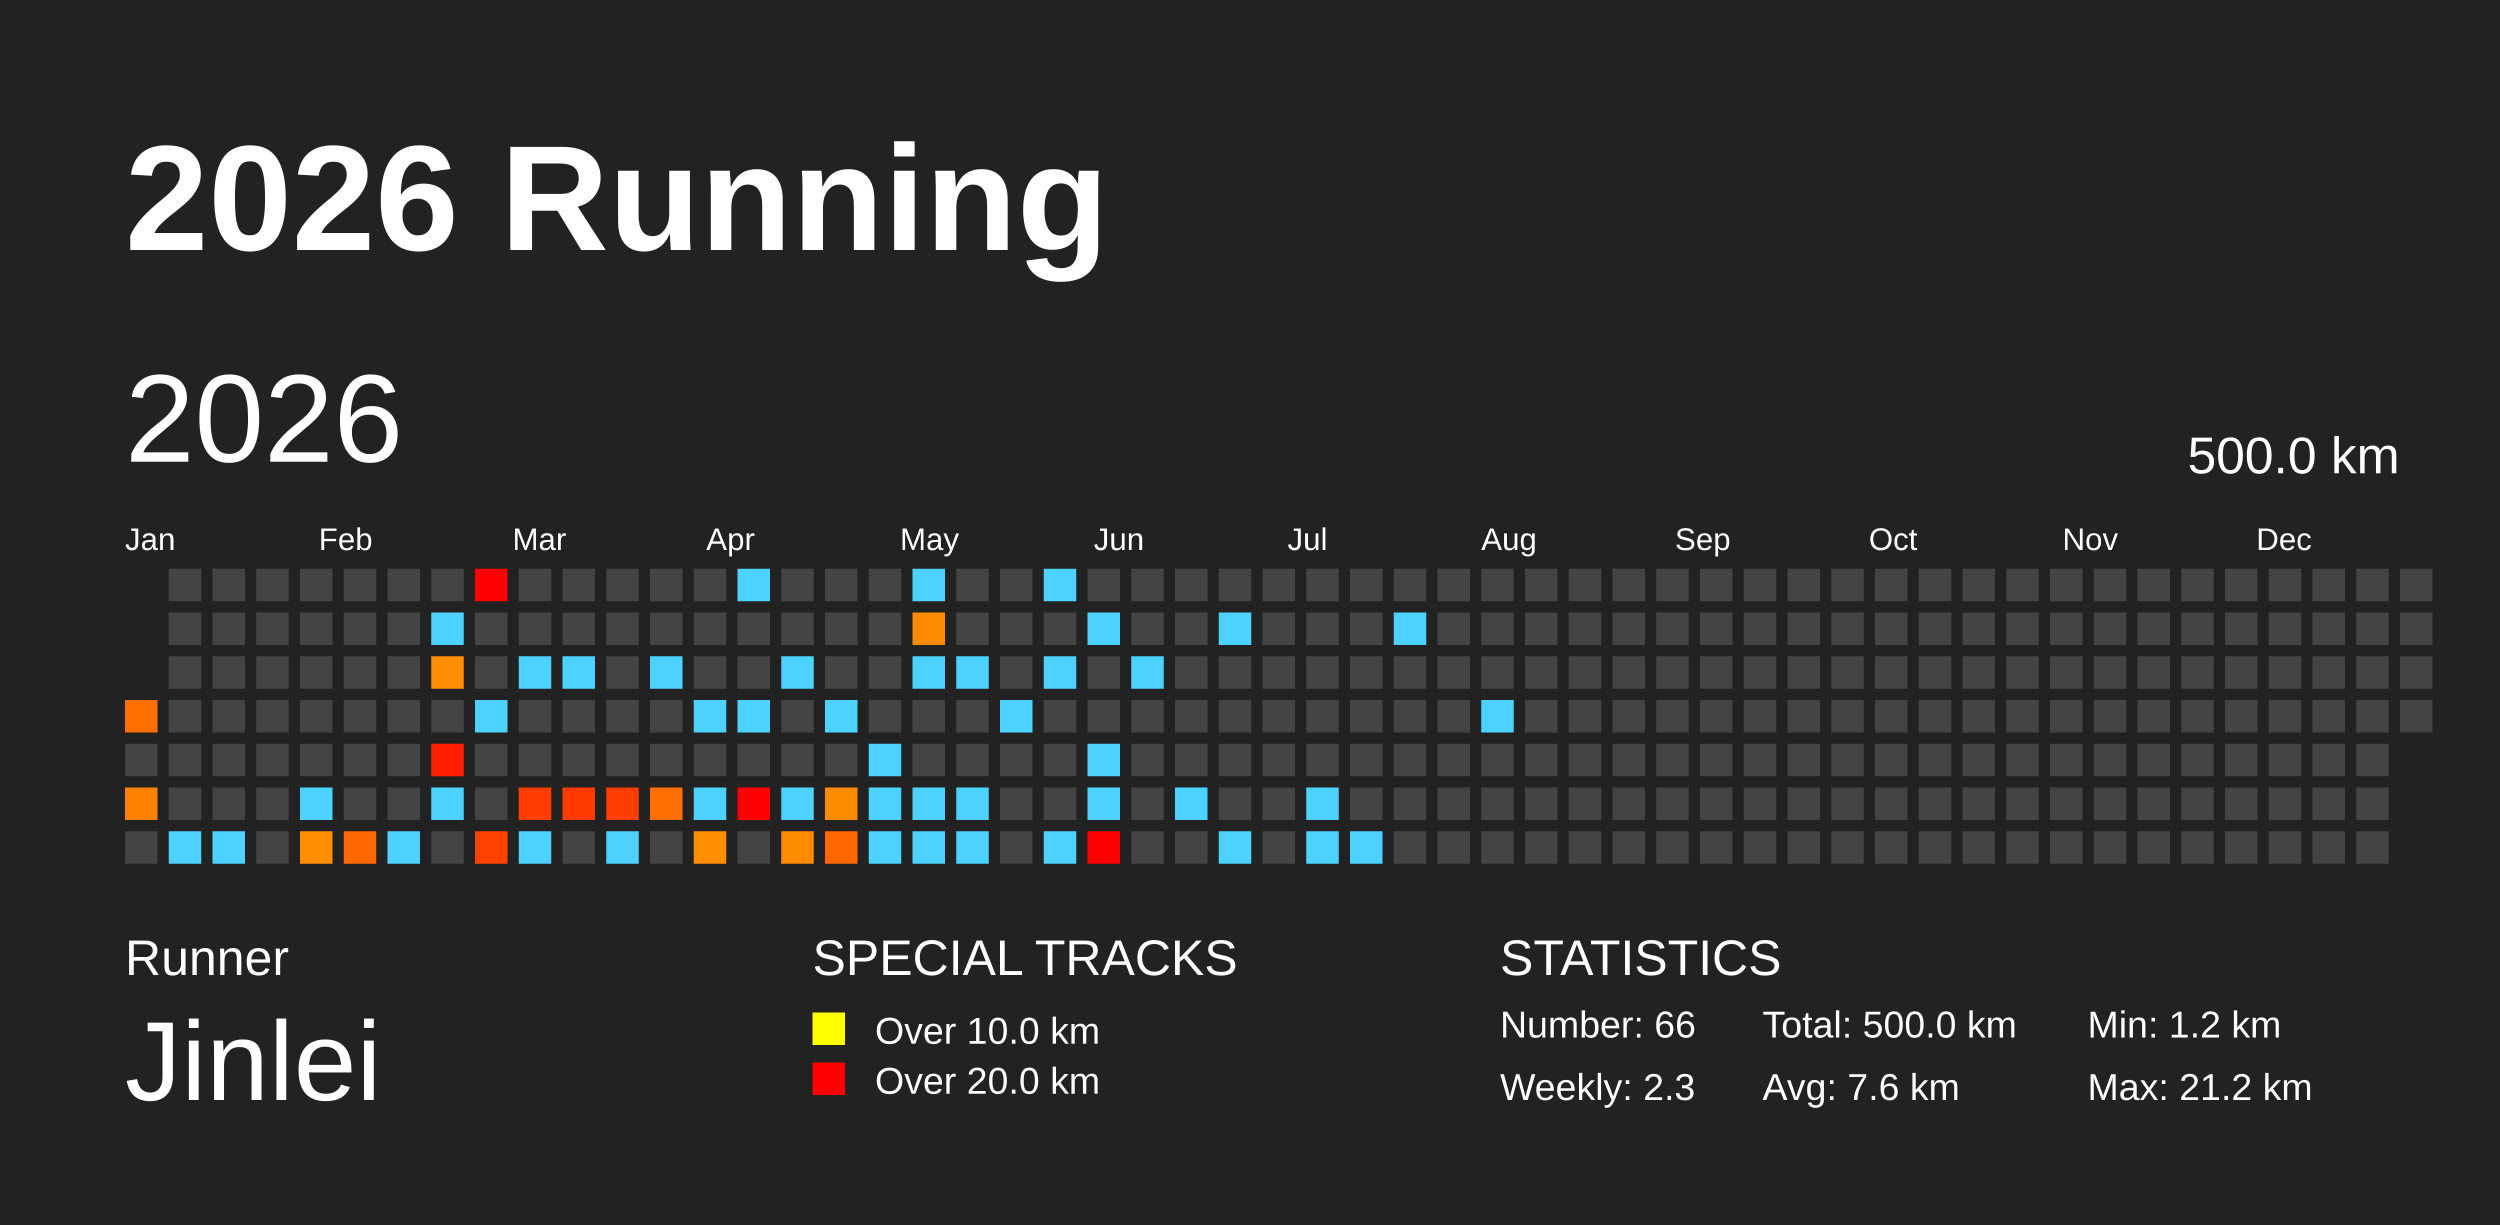
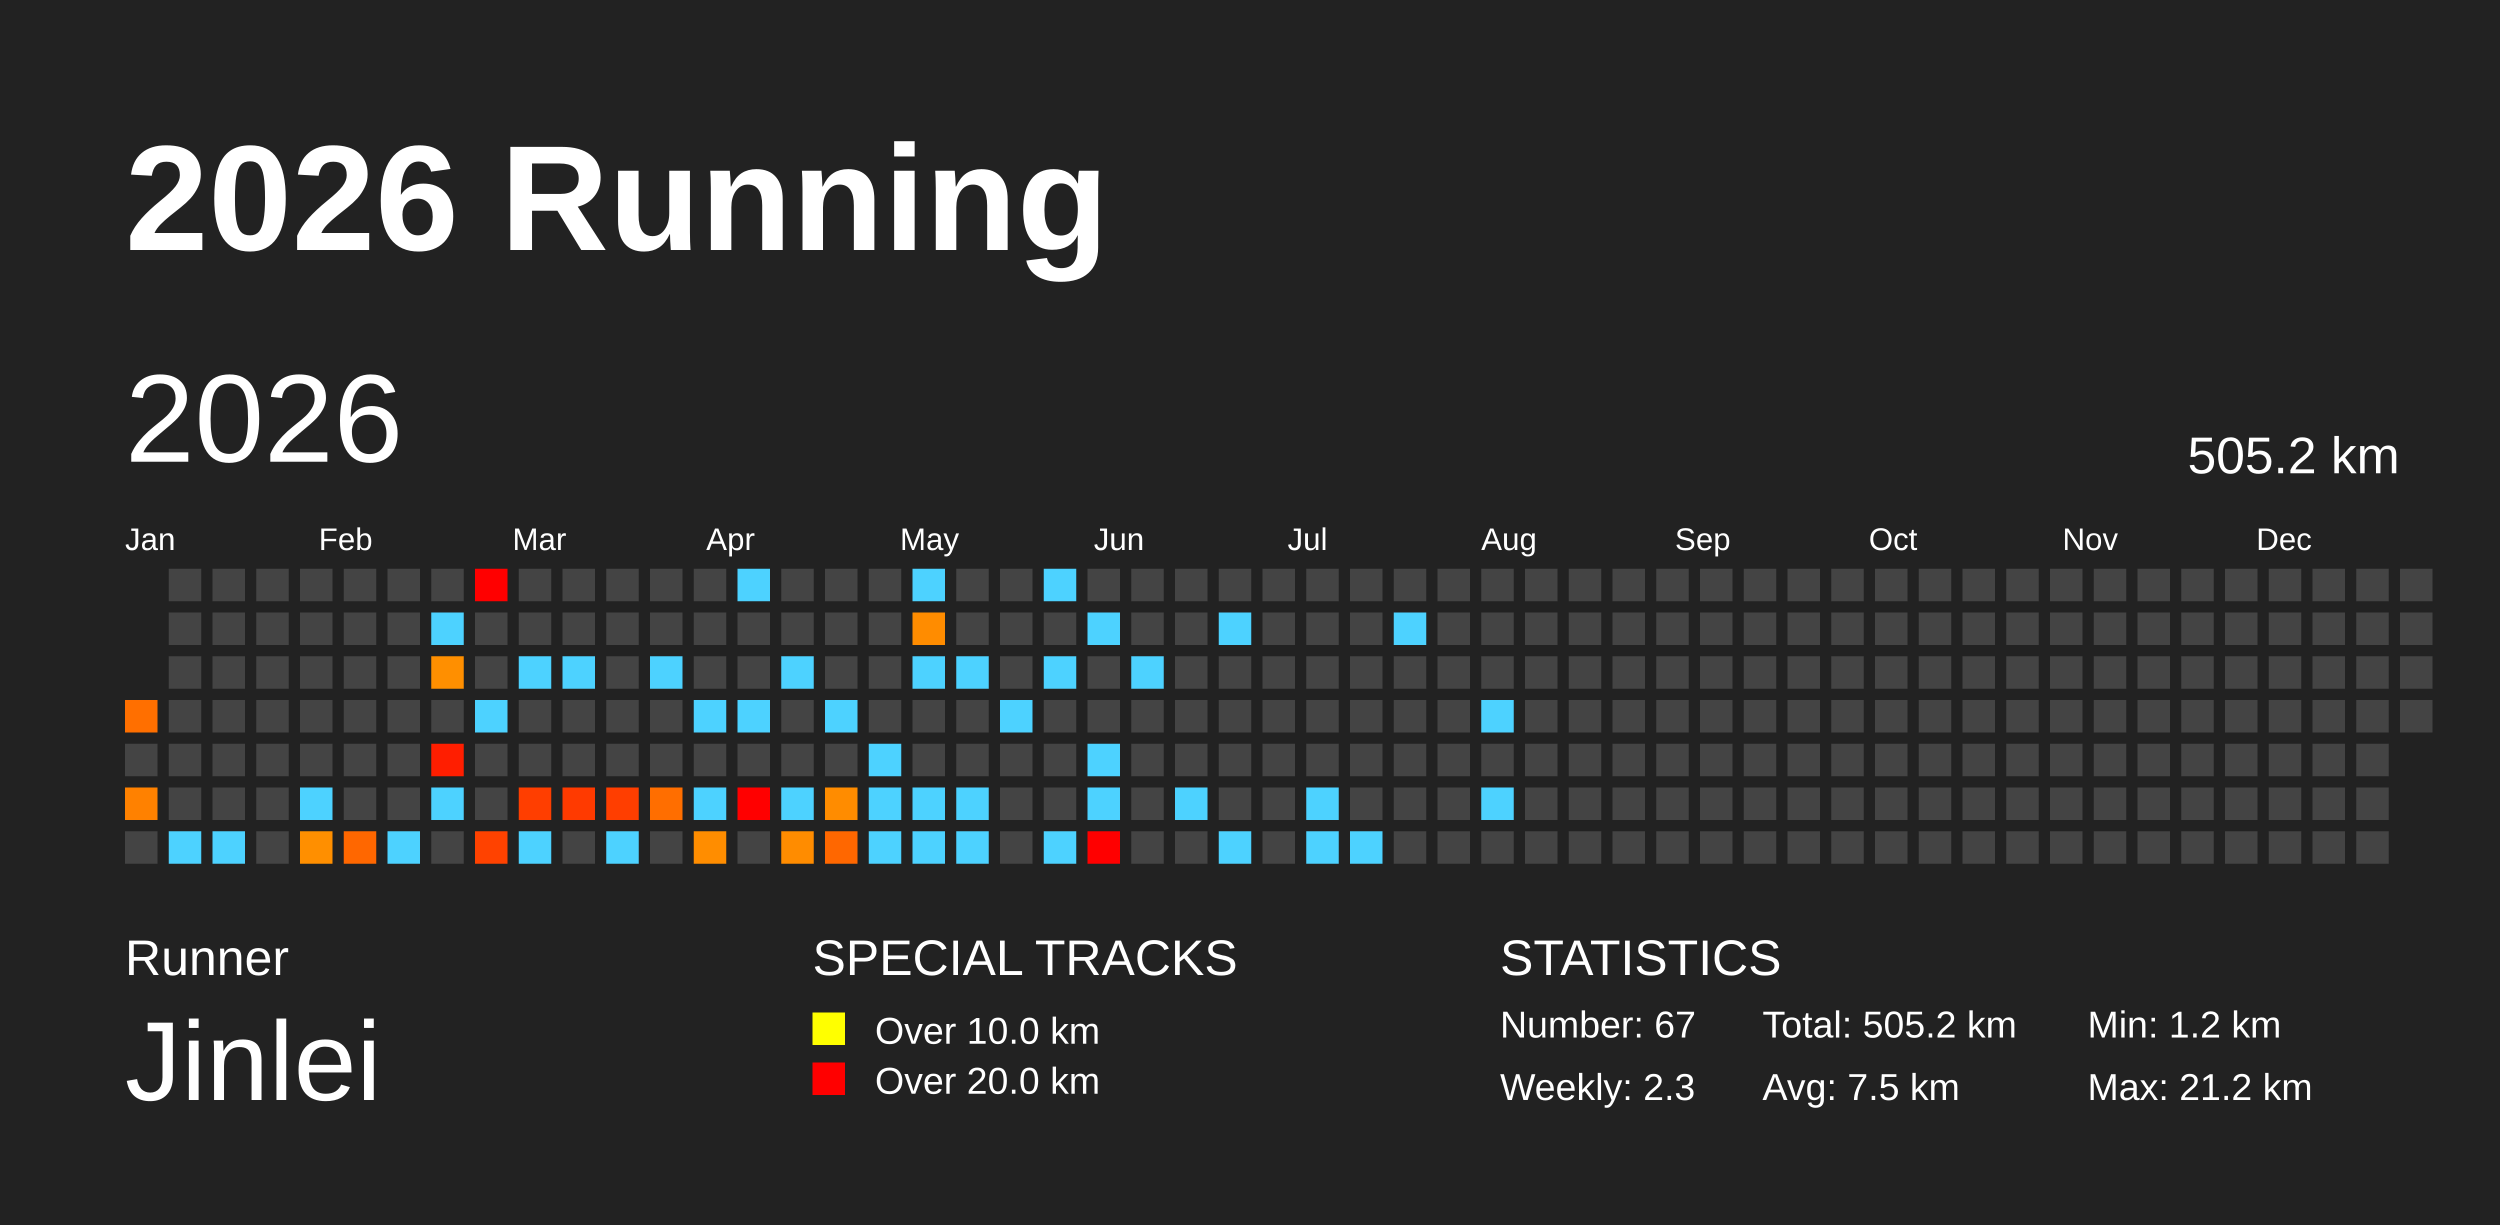
<svg xmlns="http://www.w3.org/2000/svg" baseProfile="full" height="98mm" version="1.1" viewBox="0,0,200,98" width="200mm">
  <defs>
    <pattern height="2" id="indoor-stripe" patternUnits="userSpaceOnUse" width="2">
      <line stroke="white" stroke-opacity="0.45" stroke-width="0.5" x1="0" x2="2" y1="2" y2="0" />
    </pattern>
  </defs>
  <rect fill="#222222" height="98" width="200" x="0" y="0" />
  <text fill="#FFFFFF" style="font-size:12px; font-family:Arial; font-weight:bold;" x="10" y="20">2026 Running</text>
  <text fill="#FFFFFF" style="font-size:4px; font-family:Arial" x="10" y="78">Runner</text>
  <text fill="#FFFFFF" style="font-size:9px; font-family:Arial" x="10" y="88">Jinlei</text>
  <text fill="#FFFFFF" style="font-size:4px; font-family:Arial" x="65" y="78">SPECIAL TRACKS</text>
  <rect fill="yellow" height="2.6" width="2.6" x="65" y="81" />
  <text fill="#FFFFFF" style="font-size:3px; font-family:Arial" x="70" y="83.5">Over 10.0 km</text>
  <rect fill="red" height="2.6" width="2.6" x="65" y="85" />
  <text fill="#FFFFFF" style="font-size:3px; font-family:Arial" x="70" y="87.5">Over 20.0 km</text>
  <text fill="#FFFFFF" style="font-size:4px; font-family:Arial" x="120" y="78">STATISTICS</text>
-   <text fill="#FFFFFF" style="font-size:3px; font-family:Arial" x="120" y="83">Number: 66</text>
+   <text fill="#FFFFFF" style="font-size:3px; font-family:Arial" x="120" y="83">Number: 67</text>
  <text fill="#FFFFFF" style="font-size:3px; font-family:Arial" x="120" y="88">Weekly: 2.3</text>
-   <text fill="#FFFFFF" style="font-size:3px; font-family:Arial" x="141" y="83">Total: 500.0 km</text>
-   <text fill="#FFFFFF" style="font-size:3px; font-family:Arial" x="141" y="88">Avg: 7.6 km</text>
+   <text fill="#FFFFFF" style="font-size:3px; font-family:Arial" x="141" y="83">Total: 505.2 km</text>
+   <text fill="#FFFFFF" style="font-size:3px; font-family:Arial" x="141" y="88">Avg: 7.5 km</text>
  <text fill="#FFFFFF" style="font-size:3px; font-family:Arial" x="167" y="83">Min: 1.2 km</text>
  <text fill="#FFFFFF" style="font-size:3px; font-family:Arial" x="167" y="88">Max: 21.2 km</text>
  <text dominant-baseline="hanging" fill="#FFFFFF" style="font-size:10.0px; font-family:Arial;" x="10" y="30">2026</text>
-   <text dominant-baseline="hanging" fill="#FFFFFF" style="font-size:4.125px; font-family:Arial;" x="175" y="35">500.0 km</text>
+   <text dominant-baseline="hanging" fill="#FFFFFF" style="font-size:4.125px; font-family:Arial;" x="175" y="35">505.2 km</text>
  <text fill="#FFFFFF" style="font-size:2.5px; font-family:Arial" x="10.0" y="44">Jan</text>
  <text fill="#FFFFFF" style="font-size:2.5px; font-family:Arial" x="25.5" y="44">Feb</text>
  <text fill="#FFFFFF" style="font-size:2.5px; font-family:Arial" x="41.0" y="44">Mar</text>
  <text fill="#FFFFFF" style="font-size:2.5px; font-family:Arial" x="56.5" y="44">Apr</text>
  <text fill="#FFFFFF" style="font-size:2.5px; font-family:Arial" x="72.0" y="44">May</text>
  <text fill="#FFFFFF" style="font-size:2.5px; font-family:Arial" x="87.5" y="44">Jun</text>
  <text fill="#FFFFFF" style="font-size:2.5px; font-family:Arial" x="103.0" y="44">Jul</text>
  <text fill="#FFFFFF" style="font-size:2.5px; font-family:Arial" x="118.5" y="44">Aug</text>
  <text fill="#FFFFFF" style="font-size:2.5px; font-family:Arial" x="134.0" y="44">Sep</text>
  <text fill="#FFFFFF" style="font-size:2.5px; font-family:Arial" x="149.5" y="44">Oct</text>
  <text fill="#FFFFFF" style="font-size:2.5px; font-family:Arial" x="165.0" y="44">Nov</text>
  <text fill="#FFFFFF" style="font-size:2.5px; font-family:Arial" x="180.5" y="44">Dec</text>
  <rect fill="#ff6f00" height="2.6" width="2.6" x="10.0" y="56.0" />
  <rect fill="#444444" height="2.6" width="2.6" x="10.0" y="59.5" />
  <rect fill="#ff8100" height="2.6" width="2.6" x="10.0" y="63.0" />
  <rect fill="#444444" height="2.6" width="2.6" x="10.0" y="66.5" />
  <rect fill="#444444" height="2.6" width="2.6" x="13.5" y="45.5" />
  <rect fill="#444444" height="2.6" width="2.6" x="13.5" y="49.0" />
  <rect fill="#444444" height="2.6" width="2.6" x="13.5" y="52.5" />
  <rect fill="#444444" height="2.6" width="2.6" x="13.5" y="56.0" />
  <rect fill="#444444" height="2.6" width="2.6" x="13.5" y="59.5" />
  <rect fill="#444444" height="2.6" width="2.6" x="13.5" y="63.0" />
  <rect fill="#4dd2ff" height="2.6" width="2.6" x="13.5" y="66.5" />
  <rect fill="#444444" height="2.6" width="2.6" x="17.0" y="45.5" />
  <rect fill="#444444" height="2.6" width="2.6" x="17.0" y="49.0" />
  <rect fill="#444444" height="2.6" width="2.6" x="17.0" y="52.5" />
  <rect fill="#444444" height="2.6" width="2.6" x="17.0" y="56.0" />
  <rect fill="#444444" height="2.6" width="2.6" x="17.0" y="59.5" />
  <rect fill="#444444" height="2.6" width="2.6" x="17.0" y="63.0" />
  <rect fill="#4dd2ff" height="2.6" width="2.6" x="17.0" y="66.5" />
  <rect fill="#444444" height="2.6" width="2.6" x="20.5" y="45.5" />
  <rect fill="#444444" height="2.6" width="2.6" x="20.5" y="49.0" />
  <rect fill="#444444" height="2.6" width="2.6" x="20.5" y="52.5" />
  <rect fill="#444444" height="2.6" width="2.6" x="20.5" y="56.0" />
  <rect fill="#444444" height="2.6" width="2.6" x="20.5" y="59.5" />
  <rect fill="#444444" height="2.6" width="2.6" x="20.5" y="63.0" />
  <rect fill="#444444" height="2.6" width="2.6" x="20.5" y="66.5" />
  <rect fill="#444444" height="2.6" width="2.6" x="24.0" y="45.5" />
  <rect fill="#444444" height="2.6" width="2.6" x="24.0" y="49.0" />
  <rect fill="#444444" height="2.6" width="2.6" x="24.0" y="52.5" />
  <rect fill="#444444" height="2.6" width="2.6" x="24.0" y="56.0" />
  <rect fill="#444444" height="2.6" width="2.6" x="24.0" y="59.5" />
  <rect fill="#4dd2ff" height="2.6" width="2.6" x="24.0" y="63.0" />
  <rect fill="#ff8f00" height="2.6" width="2.6" x="24.0" y="66.5" />
  <rect fill="#444444" height="2.6" width="2.6" x="27.5" y="45.5" />
  <rect fill="#444444" height="2.6" width="2.6" x="27.5" y="49.0" />
  <rect fill="#444444" height="2.6" width="2.6" x="27.5" y="52.5" />
  <rect fill="#444444" height="2.6" width="2.6" x="27.5" y="56.0" />
  <rect fill="#444444" height="2.6" width="2.6" x="27.5" y="59.5" />
  <rect fill="#444444" height="2.6" width="2.6" x="27.5" y="63.0" />
  <rect fill="#ff6700" height="2.6" width="2.6" x="27.5" y="66.5" />
  <rect fill="#444444" height="2.6" width="2.6" x="31.0" y="45.5" />
  <rect fill="#444444" height="2.6" width="2.6" x="31.0" y="49.0" />
  <rect fill="#444444" height="2.6" width="2.6" x="31.0" y="52.5" />
  <rect fill="#444444" height="2.6" width="2.6" x="31.0" y="56.0" />
  <rect fill="#444444" height="2.6" width="2.6" x="31.0" y="59.5" />
  <rect fill="#444444" height="2.6" width="2.6" x="31.0" y="63.0" />
  <rect fill="#4dd2ff" height="2.6" width="2.6" x="31.0" y="66.5" />
  <rect fill="#444444" height="2.6" width="2.6" x="34.5" y="45.5" />
  <rect fill="#4dd2ff" height="2.6" width="2.6" x="34.5" y="49.0" />
  <rect fill="#ff8f00" height="2.6" width="2.6" x="34.5" y="52.5" />
  <rect fill="#444444" height="2.6" width="2.6" x="34.5" y="56.0" />
  <rect fill="#ff1e00" height="2.6" width="2.6" x="34.5" y="59.5" />
  <rect fill="#4dd2ff" height="2.6" width="2.6" x="34.5" y="63.0" />
  <rect fill="#444444" height="2.6" width="2.6" x="34.5" y="66.5" />
  <rect fill="red" height="2.6" width="2.6" x="38.0" y="45.5" />
  <rect fill="#444444" height="2.6" width="2.6" x="38.0" y="49.0" />
  <rect fill="#444444" height="2.6" width="2.6" x="38.0" y="52.5" />
  <rect fill="#4dd2ff" height="2.6" width="2.6" x="38.0" y="56.0" />
  <rect fill="#444444" height="2.6" width="2.6" x="38.0" y="59.5" />
  <rect fill="#444444" height="2.6" width="2.6" x="38.0" y="63.0" />
  <rect fill="#ff4200" height="2.6" width="2.6" x="38.0" y="66.5" />
  <rect fill="#444444" height="2.6" width="2.6" x="41.5" y="45.5" />
  <rect fill="#444444" height="2.6" width="2.6" x="41.5" y="49.0" />
  <rect fill="#4dd2ff" height="2.6" width="2.6" x="41.5" y="52.5" />
  <rect fill="#444444" height="2.6" width="2.6" x="41.5" y="56.0" />
  <rect fill="#444444" height="2.6" width="2.6" x="41.5" y="59.5" />
  <rect fill="#ff3e00" height="2.6" width="2.6" x="41.5" y="63.0" />
  <rect fill="#4dd2ff" height="2.6" width="2.6" x="41.5" y="66.5" />
  <rect fill="#444444" height="2.6" width="2.6" x="45.0" y="45.5" />
  <rect fill="#444444" height="2.6" width="2.6" x="45.0" y="49.0" />
  <rect fill="#4dd2ff" height="2.6" width="2.6" x="45.0" y="52.5" />
  <rect fill="#444444" height="2.6" width="2.6" x="45.0" y="56.0" />
  <rect fill="#444444" height="2.6" width="2.6" x="45.0" y="59.5" />
  <rect fill="#ff3a00" height="2.6" width="2.6" x="45.0" y="63.0" />
  <rect fill="#444444" height="2.6" width="2.6" x="45.0" y="66.5" />
  <rect fill="#444444" height="2.6" width="2.6" x="48.5" y="45.5" />
  <rect fill="#444444" height="2.6" width="2.6" x="48.5" y="49.0" />
  <rect fill="#444444" height="2.6" width="2.6" x="48.5" y="52.5" />
  <rect fill="#444444" height="2.6" width="2.6" x="48.5" y="56.0" />
  <rect fill="#444444" height="2.6" width="2.6" x="48.5" y="59.5" />
  <rect fill="#ff3e00" height="2.6" width="2.6" x="48.5" y="63.0" />
  <rect fill="#4dd2ff" height="2.6" width="2.6" x="48.5" y="66.5" />
  <rect fill="#444444" height="2.6" width="2.6" x="52.0" y="45.5" />
  <rect fill="#444444" height="2.6" width="2.6" x="52.0" y="49.0" />
  <rect fill="#4dd2ff" height="2.6" width="2.6" x="52.0" y="52.5" />
  <rect fill="#444444" height="2.6" width="2.6" x="52.0" y="56.0" />
  <rect fill="#444444" height="2.6" width="2.6" x="52.0" y="59.5" />
  <rect fill="#ff6e00" height="2.6" width="2.6" x="52.0" y="63.0" />
  <rect fill="#444444" height="2.6" width="2.6" x="52.0" y="66.5" />
  <rect fill="#444444" height="2.6" width="2.6" x="55.5" y="45.5" />
  <rect fill="#444444" height="2.6" width="2.6" x="55.5" y="49.0" />
  <rect fill="#444444" height="2.6" width="2.6" x="55.5" y="52.5" />
  <rect fill="#4dd2ff" height="2.6" width="2.6" x="55.5" y="56.0" />
  <rect fill="#444444" height="2.6" width="2.6" x="55.5" y="59.5" />
  <rect fill="#4dd2ff" height="2.6" width="2.6" x="55.5" y="63.0" />
  <rect fill="#ff8d00" height="2.6" width="2.6" x="55.5" y="66.5" />
  <rect fill="#4dd2ff" height="2.6" width="2.6" x="59.0" y="45.5" />
  <rect fill="#444444" height="2.6" width="2.6" x="59.0" y="49.0" />
  <rect fill="#444444" height="2.6" width="2.6" x="59.0" y="52.5" />
  <rect fill="#4dd2ff" height="2.6" width="2.6" x="59.0" y="56.0" />
  <rect fill="#444444" height="2.6" width="2.6" x="59.0" y="59.5" />
  <rect fill="red" height="2.6" width="2.6" x="59.0" y="63.0" />
  <rect fill="#444444" height="2.6" width="2.6" x="59.0" y="66.5" />
  <rect fill="#444444" height="2.6" width="2.6" x="62.5" y="45.5" />
  <rect fill="#444444" height="2.6" width="2.6" x="62.5" y="49.0" />
  <rect fill="#4dd2ff" height="2.6" width="2.6" x="62.5" y="52.5" />
  <rect fill="#444444" height="2.6" width="2.6" x="62.5" y="56.0" />
  <rect fill="#444444" height="2.6" width="2.6" x="62.5" y="59.5" />
  <rect fill="#4dd2ff" height="2.6" width="2.6" x="62.5" y="63.0" />
  <rect fill="#ff8c00" height="2.6" width="2.6" x="62.5" y="66.5" />
  <rect fill="#444444" height="2.6" width="2.6" x="66.0" y="45.5" />
  <rect fill="#444444" height="2.6" width="2.6" x="66.0" y="49.0" />
  <rect fill="#444444" height="2.6" width="2.6" x="66.0" y="52.5" />
  <rect fill="#4dd2ff" height="2.6" width="2.6" x="66.0" y="56.0" />
  <rect fill="#444444" height="2.6" width="2.6" x="66.0" y="59.5" />
  <rect fill="#ff8c00" height="2.6" width="2.6" x="66.0" y="63.0" />
  <rect fill="#ff6700" height="2.6" width="2.6" x="66.0" y="66.5" />
  <rect fill="#444444" height="2.6" width="2.6" x="69.5" y="45.5" />
  <rect fill="#444444" height="2.6" width="2.6" x="69.5" y="49.0" />
  <rect fill="#444444" height="2.6" width="2.6" x="69.5" y="52.5" />
  <rect fill="#444444" height="2.6" width="2.6" x="69.5" y="56.0" />
  <rect fill="#4dd2ff" height="2.6" width="2.6" x="69.5" y="59.5" />
  <rect fill="#4dd2ff" height="2.6" width="2.6" x="69.5" y="63.0" />
  <rect fill="#4dd2ff" height="2.6" width="2.6" x="69.5" y="66.5" />
  <rect fill="#4dd2ff" height="2.6" width="2.6" x="73.0" y="45.5" />
  <rect fill="#ff8c00" height="2.6" width="2.6" x="73.0" y="49.0" />
  <rect fill="#4dd2ff" height="2.6" width="2.6" x="73.0" y="52.5" />
  <rect fill="#444444" height="2.6" width="2.6" x="73.0" y="56.0" />
  <rect fill="#444444" height="2.6" width="2.6" x="73.0" y="59.5" />
  <rect fill="#4dd2ff" height="2.6" width="2.6" x="73.0" y="63.0" />
  <rect fill="#4dd2ff" height="2.6" width="2.6" x="73.0" y="66.5" />
  <rect fill="#444444" height="2.6" width="2.6" x="76.5" y="45.5" />
  <rect fill="#444444" height="2.6" width="2.6" x="76.5" y="49.0" />
  <rect fill="#4dd2ff" height="2.6" width="2.6" x="76.5" y="52.5" />
  <rect fill="#444444" height="2.6" width="2.6" x="76.5" y="56.0" />
  <rect fill="#444444" height="2.6" width="2.6" x="76.5" y="59.5" />
  <rect fill="#4dd2ff" height="2.6" width="2.6" x="76.5" y="63.0" />
  <rect fill="#4dd2ff" height="2.6" width="2.6" x="76.5" y="66.5" />
  <rect fill="#444444" height="2.6" width="2.6" x="80.0" y="45.5" />
  <rect fill="#444444" height="2.6" width="2.6" x="80.0" y="49.0" />
  <rect fill="#444444" height="2.6" width="2.6" x="80.0" y="52.5" />
  <rect fill="#4dd2ff" height="2.6" width="2.6" x="80.0" y="56.0" />
  <rect fill="#444444" height="2.6" width="2.6" x="80.0" y="59.5" />
  <rect fill="#444444" height="2.6" width="2.6" x="80.0" y="63.0" />
  <rect fill="#444444" height="2.6" width="2.6" x="80.0" y="66.5" />
  <rect fill="#4dd2ff" height="2.6" width="2.6" x="83.5" y="45.5" />
  <rect fill="#444444" height="2.6" width="2.6" x="83.5" y="49.0" />
  <rect fill="#4dd2ff" height="2.6" width="2.6" x="83.5" y="52.5" />
  <rect fill="#444444" height="2.6" width="2.6" x="83.5" y="56.0" />
  <rect fill="#444444" height="2.6" width="2.6" x="83.5" y="59.5" />
  <rect fill="#444444" height="2.6" width="2.6" x="83.5" y="63.0" />
  <rect fill="#4dd2ff" height="2.6" width="2.6" x="83.5" y="66.5" />
  <rect fill="#444444" height="2.6" width="2.6" x="87.0" y="45.5" />
  <rect fill="#4dd2ff" height="2.6" width="2.6" x="87.0" y="49.0" />
  <rect fill="#444444" height="2.6" width="2.6" x="87.0" y="52.5" />
  <rect fill="#444444" height="2.6" width="2.6" x="87.0" y="56.0" />
  <rect fill="#4dd2ff" height="2.6" width="2.6" x="87.0" y="59.5" />
  <rect fill="#4dd2ff" height="2.6" width="2.6" x="87.0" y="63.0" />
  <rect fill="red" height="2.6" width="2.6" x="87.0" y="66.5" />
  <rect fill="#444444" height="2.6" width="2.6" x="90.5" y="45.5" />
  <rect fill="#444444" height="2.6" width="2.6" x="90.5" y="49.0" />
  <rect fill="#4dd2ff" height="2.6" width="2.6" x="90.5" y="52.5" />
  <rect fill="#444444" height="2.6" width="2.6" x="90.5" y="56.0" />
  <rect fill="#444444" height="2.6" width="2.6" x="90.5" y="59.5" />
  <rect fill="#444444" height="2.6" width="2.6" x="90.5" y="63.0" />
  <rect fill="#444444" height="2.6" width="2.6" x="90.5" y="66.5" />
  <rect fill="#444444" height="2.6" width="2.6" x="94.0" y="45.5" />
  <rect fill="#444444" height="2.6" width="2.6" x="94.0" y="49.0" />
  <rect fill="#444444" height="2.6" width="2.6" x="94.0" y="52.5" />
  <rect fill="#444444" height="2.6" width="2.6" x="94.0" y="56.0" />
  <rect fill="#444444" height="2.6" width="2.6" x="94.0" y="59.5" />
  <rect fill="#4dd2ff" height="2.6" width="2.6" x="94.0" y="63.0" />
  <rect fill="#444444" height="2.6" width="2.6" x="94.0" y="66.5" />
  <rect fill="#444444" height="2.6" width="2.6" x="97.5" y="45.5" />
  <rect fill="#4dd2ff" height="2.6" width="2.6" x="97.5" y="49.0" />
  <rect fill="#444444" height="2.6" width="2.6" x="97.5" y="52.5" />
  <rect fill="#444444" height="2.6" width="2.6" x="97.5" y="56.0" />
  <rect fill="#444444" height="2.6" width="2.6" x="97.5" y="59.5" />
  <rect fill="#444444" height="2.6" width="2.6" x="97.5" y="63.0" />
  <rect fill="#4dd2ff" height="2.6" width="2.6" x="97.5" y="66.5" />
  <rect fill="#444444" height="2.6" width="2.6" x="101.0" y="45.5" />
  <rect fill="#444444" height="2.6" width="2.6" x="101.0" y="49.0" />
  <rect fill="#444444" height="2.6" width="2.6" x="101.0" y="52.5" />
  <rect fill="#444444" height="2.6" width="2.6" x="101.0" y="56.0" />
  <rect fill="#444444" height="2.6" width="2.6" x="101.0" y="59.5" />
  <rect fill="#444444" height="2.6" width="2.6" x="101.0" y="63.0" />
  <rect fill="#444444" height="2.6" width="2.6" x="101.0" y="66.5" />
  <rect fill="#444444" height="2.6" width="2.6" x="104.5" y="45.5" />
  <rect fill="#444444" height="2.6" width="2.6" x="104.5" y="49.0" />
  <rect fill="#444444" height="2.6" width="2.6" x="104.5" y="52.5" />
  <rect fill="#444444" height="2.6" width="2.6" x="104.5" y="56.0" />
  <rect fill="#444444" height="2.6" width="2.6" x="104.5" y="59.5" />
  <rect fill="#4dd2ff" height="2.6" width="2.6" x="104.5" y="63.0" />
  <rect fill="#4dd2ff" height="2.6" width="2.6" x="104.5" y="66.5" />
  <rect fill="#444444" height="2.6" width="2.6" x="108.0" y="45.5" />
  <rect fill="#444444" height="2.6" width="2.6" x="108.0" y="49.0" />
  <rect fill="#444444" height="2.6" width="2.6" x="108.0" y="52.5" />
  <rect fill="#444444" height="2.6" width="2.6" x="108.0" y="56.0" />
  <rect fill="#444444" height="2.6" width="2.6" x="108.0" y="59.5" />
  <rect fill="#444444" height="2.6" width="2.6" x="108.0" y="63.0" />
  <rect fill="#4dd2ff" height="2.6" width="2.6" x="108.0" y="66.5" />
  <rect fill="#444444" height="2.6" width="2.6" x="111.5" y="45.5" />
  <rect fill="#4dd2ff" height="2.6" width="2.6" x="111.5" y="49.0" />
  <rect fill="#444444" height="2.6" width="2.6" x="111.5" y="52.5" />
  <rect fill="#444444" height="2.6" width="2.6" x="111.5" y="56.0" />
  <rect fill="#444444" height="2.6" width="2.6" x="111.5" y="59.5" />
  <rect fill="#444444" height="2.6" width="2.6" x="111.5" y="63.0" />
  <rect fill="#444444" height="2.6" width="2.6" x="111.5" y="66.5" />
  <rect fill="#444444" height="2.6" width="2.6" x="115.0" y="45.5" />
  <rect fill="#444444" height="2.6" width="2.6" x="115.0" y="49.0" />
  <rect fill="#444444" height="2.6" width="2.6" x="115.0" y="52.5" />
  <rect fill="#444444" height="2.6" width="2.6" x="115.0" y="56.0" />
  <rect fill="#444444" height="2.6" width="2.6" x="115.0" y="59.5" />
  <rect fill="#444444" height="2.6" width="2.6" x="115.0" y="63.0" />
  <rect fill="#444444" height="2.6" width="2.6" x="115.0" y="66.5" />
  <rect fill="#444444" height="2.6" width="2.6" x="118.5" y="45.5" />
  <rect fill="#444444" height="2.6" width="2.6" x="118.5" y="49.0" />
  <rect fill="#444444" height="2.6" width="2.6" x="118.5" y="52.5" />
  <rect fill="#4dd2ff" height="2.6" width="2.6" x="118.5" y="56.0" />
  <rect fill="#444444" height="2.6" width="2.6" x="118.5" y="59.5" />
-   <rect fill="#444444" height="2.6" width="2.6" x="118.5" y="63.0" />
+   <rect fill="#4dd2ff" height="2.6" width="2.6" x="118.5" y="63.0" />
  <rect fill="#444444" height="2.6" width="2.6" x="118.5" y="66.5" />
  <rect fill="#444444" height="2.6" width="2.6" x="122.0" y="45.5" />
  <rect fill="#444444" height="2.6" width="2.6" x="122.0" y="49.0" />
  <rect fill="#444444" height="2.6" width="2.6" x="122.0" y="52.5" />
  <rect fill="#444444" height="2.6" width="2.6" x="122.0" y="56.0" />
  <rect fill="#444444" height="2.6" width="2.6" x="122.0" y="59.5" />
  <rect fill="#444444" height="2.6" width="2.6" x="122.0" y="63.0" />
  <rect fill="#444444" height="2.6" width="2.6" x="122.0" y="66.5" />
  <rect fill="#444444" height="2.6" width="2.6" x="125.5" y="45.5" />
  <rect fill="#444444" height="2.6" width="2.6" x="125.5" y="49.0" />
  <rect fill="#444444" height="2.6" width="2.6" x="125.5" y="52.5" />
  <rect fill="#444444" height="2.6" width="2.6" x="125.5" y="56.0" />
  <rect fill="#444444" height="2.6" width="2.6" x="125.5" y="59.5" />
  <rect fill="#444444" height="2.6" width="2.6" x="125.5" y="63.0" />
  <rect fill="#444444" height="2.6" width="2.6" x="125.5" y="66.5" />
  <rect fill="#444444" height="2.6" width="2.6" x="129.0" y="45.5" />
  <rect fill="#444444" height="2.6" width="2.6" x="129.0" y="49.0" />
  <rect fill="#444444" height="2.6" width="2.6" x="129.0" y="52.5" />
  <rect fill="#444444" height="2.6" width="2.6" x="129.0" y="56.0" />
  <rect fill="#444444" height="2.6" width="2.6" x="129.0" y="59.5" />
  <rect fill="#444444" height="2.6" width="2.6" x="129.0" y="63.0" />
  <rect fill="#444444" height="2.6" width="2.6" x="129.0" y="66.5" />
  <rect fill="#444444" height="2.6" width="2.6" x="132.5" y="45.5" />
  <rect fill="#444444" height="2.6" width="2.6" x="132.5" y="49.0" />
  <rect fill="#444444" height="2.6" width="2.6" x="132.5" y="52.5" />
  <rect fill="#444444" height="2.6" width="2.6" x="132.5" y="56.0" />
  <rect fill="#444444" height="2.6" width="2.6" x="132.5" y="59.5" />
  <rect fill="#444444" height="2.6" width="2.6" x="132.5" y="63.0" />
  <rect fill="#444444" height="2.6" width="2.6" x="132.5" y="66.5" />
  <rect fill="#444444" height="2.6" width="2.6" x="136.0" y="45.5" />
  <rect fill="#444444" height="2.6" width="2.6" x="136.0" y="49.0" />
  <rect fill="#444444" height="2.6" width="2.6" x="136.0" y="52.5" />
  <rect fill="#444444" height="2.6" width="2.6" x="136.0" y="56.0" />
  <rect fill="#444444" height="2.6" width="2.6" x="136.0" y="59.5" />
  <rect fill="#444444" height="2.6" width="2.6" x="136.0" y="63.0" />
  <rect fill="#444444" height="2.6" width="2.6" x="136.0" y="66.5" />
  <rect fill="#444444" height="2.6" width="2.6" x="139.5" y="45.5" />
  <rect fill="#444444" height="2.6" width="2.6" x="139.5" y="49.0" />
  <rect fill="#444444" height="2.6" width="2.6" x="139.5" y="52.5" />
  <rect fill="#444444" height="2.6" width="2.6" x="139.5" y="56.0" />
  <rect fill="#444444" height="2.6" width="2.6" x="139.5" y="59.5" />
  <rect fill="#444444" height="2.6" width="2.6" x="139.5" y="63.0" />
  <rect fill="#444444" height="2.6" width="2.6" x="139.5" y="66.5" />
  <rect fill="#444444" height="2.6" width="2.6" x="143.0" y="45.5" />
  <rect fill="#444444" height="2.6" width="2.6" x="143.0" y="49.0" />
  <rect fill="#444444" height="2.6" width="2.6" x="143.0" y="52.5" />
  <rect fill="#444444" height="2.6" width="2.6" x="143.0" y="56.0" />
  <rect fill="#444444" height="2.6" width="2.6" x="143.0" y="59.5" />
  <rect fill="#444444" height="2.6" width="2.6" x="143.0" y="63.0" />
  <rect fill="#444444" height="2.6" width="2.6" x="143.0" y="66.5" />
  <rect fill="#444444" height="2.6" width="2.6" x="146.5" y="45.5" />
  <rect fill="#444444" height="2.6" width="2.6" x="146.5" y="49.0" />
  <rect fill="#444444" height="2.6" width="2.6" x="146.5" y="52.5" />
  <rect fill="#444444" height="2.6" width="2.6" x="146.5" y="56.0" />
  <rect fill="#444444" height="2.6" width="2.6" x="146.5" y="59.5" />
  <rect fill="#444444" height="2.6" width="2.6" x="146.5" y="63.0" />
  <rect fill="#444444" height="2.6" width="2.6" x="146.5" y="66.5" />
  <rect fill="#444444" height="2.6" width="2.6" x="150.0" y="45.5" />
  <rect fill="#444444" height="2.6" width="2.6" x="150.0" y="49.0" />
  <rect fill="#444444" height="2.6" width="2.6" x="150.0" y="52.5" />
  <rect fill="#444444" height="2.6" width="2.6" x="150.0" y="56.0" />
  <rect fill="#444444" height="2.6" width="2.6" x="150.0" y="59.5" />
  <rect fill="#444444" height="2.6" width="2.6" x="150.0" y="63.0" />
  <rect fill="#444444" height="2.6" width="2.6" x="150.0" y="66.5" />
  <rect fill="#444444" height="2.6" width="2.6" x="153.5" y="45.5" />
  <rect fill="#444444" height="2.6" width="2.6" x="153.5" y="49.0" />
  <rect fill="#444444" height="2.6" width="2.6" x="153.5" y="52.5" />
  <rect fill="#444444" height="2.6" width="2.6" x="153.5" y="56.0" />
  <rect fill="#444444" height="2.6" width="2.6" x="153.5" y="59.5" />
  <rect fill="#444444" height="2.6" width="2.6" x="153.5" y="63.0" />
  <rect fill="#444444" height="2.6" width="2.6" x="153.5" y="66.5" />
  <rect fill="#444444" height="2.6" width="2.6" x="157.0" y="45.5" />
  <rect fill="#444444" height="2.6" width="2.6" x="157.0" y="49.0" />
  <rect fill="#444444" height="2.6" width="2.6" x="157.0" y="52.5" />
  <rect fill="#444444" height="2.6" width="2.6" x="157.0" y="56.0" />
  <rect fill="#444444" height="2.6" width="2.6" x="157.0" y="59.5" />
  <rect fill="#444444" height="2.6" width="2.6" x="157.0" y="63.0" />
  <rect fill="#444444" height="2.6" width="2.6" x="157.0" y="66.5" />
  <rect fill="#444444" height="2.6" width="2.6" x="160.5" y="45.5" />
  <rect fill="#444444" height="2.6" width="2.6" x="160.5" y="49.0" />
  <rect fill="#444444" height="2.6" width="2.6" x="160.5" y="52.5" />
  <rect fill="#444444" height="2.6" width="2.6" x="160.5" y="56.0" />
  <rect fill="#444444" height="2.6" width="2.6" x="160.5" y="59.5" />
  <rect fill="#444444" height="2.6" width="2.6" x="160.5" y="63.0" />
  <rect fill="#444444" height="2.6" width="2.6" x="160.5" y="66.5" />
  <rect fill="#444444" height="2.6" width="2.6" x="164.0" y="45.5" />
  <rect fill="#444444" height="2.6" width="2.6" x="164.0" y="49.0" />
  <rect fill="#444444" height="2.6" width="2.6" x="164.0" y="52.5" />
  <rect fill="#444444" height="2.6" width="2.6" x="164.0" y="56.0" />
  <rect fill="#444444" height="2.6" width="2.6" x="164.0" y="59.5" />
  <rect fill="#444444" height="2.6" width="2.6" x="164.0" y="63.0" />
  <rect fill="#444444" height="2.6" width="2.6" x="164.0" y="66.5" />
  <rect fill="#444444" height="2.6" width="2.6" x="167.5" y="45.5" />
  <rect fill="#444444" height="2.6" width="2.6" x="167.5" y="49.0" />
  <rect fill="#444444" height="2.6" width="2.6" x="167.5" y="52.5" />
  <rect fill="#444444" height="2.6" width="2.6" x="167.5" y="56.0" />
  <rect fill="#444444" height="2.6" width="2.6" x="167.5" y="59.5" />
  <rect fill="#444444" height="2.6" width="2.6" x="167.5" y="63.0" />
  <rect fill="#444444" height="2.6" width="2.6" x="167.5" y="66.5" />
  <rect fill="#444444" height="2.6" width="2.6" x="171.0" y="45.5" />
  <rect fill="#444444" height="2.6" width="2.6" x="171.0" y="49.0" />
  <rect fill="#444444" height="2.6" width="2.6" x="171.0" y="52.5" />
  <rect fill="#444444" height="2.6" width="2.6" x="171.0" y="56.0" />
  <rect fill="#444444" height="2.6" width="2.6" x="171.0" y="59.5" />
  <rect fill="#444444" height="2.6" width="2.6" x="171.0" y="63.0" />
  <rect fill="#444444" height="2.6" width="2.6" x="171.0" y="66.5" />
  <rect fill="#444444" height="2.6" width="2.6" x="174.5" y="45.5" />
  <rect fill="#444444" height="2.6" width="2.6" x="174.5" y="49.0" />
  <rect fill="#444444" height="2.6" width="2.6" x="174.5" y="52.5" />
  <rect fill="#444444" height="2.6" width="2.6" x="174.5" y="56.0" />
  <rect fill="#444444" height="2.6" width="2.6" x="174.5" y="59.5" />
  <rect fill="#444444" height="2.6" width="2.6" x="174.5" y="63.0" />
  <rect fill="#444444" height="2.6" width="2.6" x="174.5" y="66.5" />
  <rect fill="#444444" height="2.6" width="2.6" x="178.0" y="45.5" />
  <rect fill="#444444" height="2.6" width="2.6" x="178.0" y="49.0" />
  <rect fill="#444444" height="2.6" width="2.6" x="178.0" y="52.5" />
  <rect fill="#444444" height="2.6" width="2.6" x="178.0" y="56.0" />
  <rect fill="#444444" height="2.6" width="2.6" x="178.0" y="59.5" />
  <rect fill="#444444" height="2.6" width="2.6" x="178.0" y="63.0" />
  <rect fill="#444444" height="2.6" width="2.6" x="178.0" y="66.5" />
  <rect fill="#444444" height="2.6" width="2.6" x="181.5" y="45.5" />
  <rect fill="#444444" height="2.6" width="2.6" x="181.5" y="49.0" />
  <rect fill="#444444" height="2.6" width="2.6" x="181.5" y="52.5" />
  <rect fill="#444444" height="2.6" width="2.6" x="181.5" y="56.0" />
  <rect fill="#444444" height="2.6" width="2.6" x="181.5" y="59.5" />
  <rect fill="#444444" height="2.6" width="2.6" x="181.5" y="63.0" />
  <rect fill="#444444" height="2.6" width="2.6" x="181.5" y="66.5" />
  <rect fill="#444444" height="2.6" width="2.6" x="185.0" y="45.5" />
  <rect fill="#444444" height="2.6" width="2.6" x="185.0" y="49.0" />
  <rect fill="#444444" height="2.6" width="2.6" x="185.0" y="52.5" />
  <rect fill="#444444" height="2.6" width="2.6" x="185.0" y="56.0" />
  <rect fill="#444444" height="2.6" width="2.6" x="185.0" y="59.5" />
  <rect fill="#444444" height="2.6" width="2.6" x="185.0" y="63.0" />
  <rect fill="#444444" height="2.6" width="2.6" x="185.0" y="66.5" />
  <rect fill="#444444" height="2.6" width="2.6" x="188.5" y="45.5" />
  <rect fill="#444444" height="2.6" width="2.6" x="188.5" y="49.0" />
  <rect fill="#444444" height="2.6" width="2.6" x="188.5" y="52.5" />
  <rect fill="#444444" height="2.6" width="2.6" x="188.5" y="56.0" />
  <rect fill="#444444" height="2.6" width="2.6" x="188.5" y="59.5" />
  <rect fill="#444444" height="2.6" width="2.6" x="188.5" y="63.0" />
  <rect fill="#444444" height="2.6" width="2.6" x="188.5" y="66.5" />
  <rect fill="#444444" height="2.6" width="2.6" x="192.0" y="45.5" />
  <rect fill="#444444" height="2.6" width="2.6" x="192.0" y="49.0" />
  <rect fill="#444444" height="2.6" width="2.6" x="192.0" y="52.5" />
  <rect fill="#444444" height="2.6" width="2.6" x="192.0" y="56.0" />
</svg>
